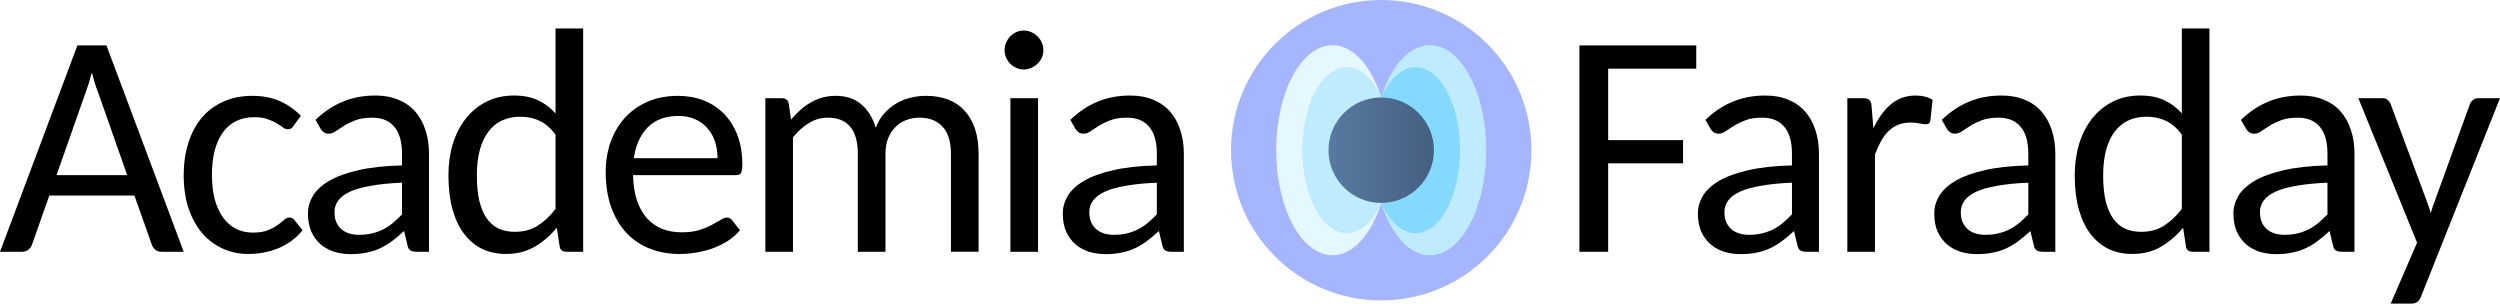
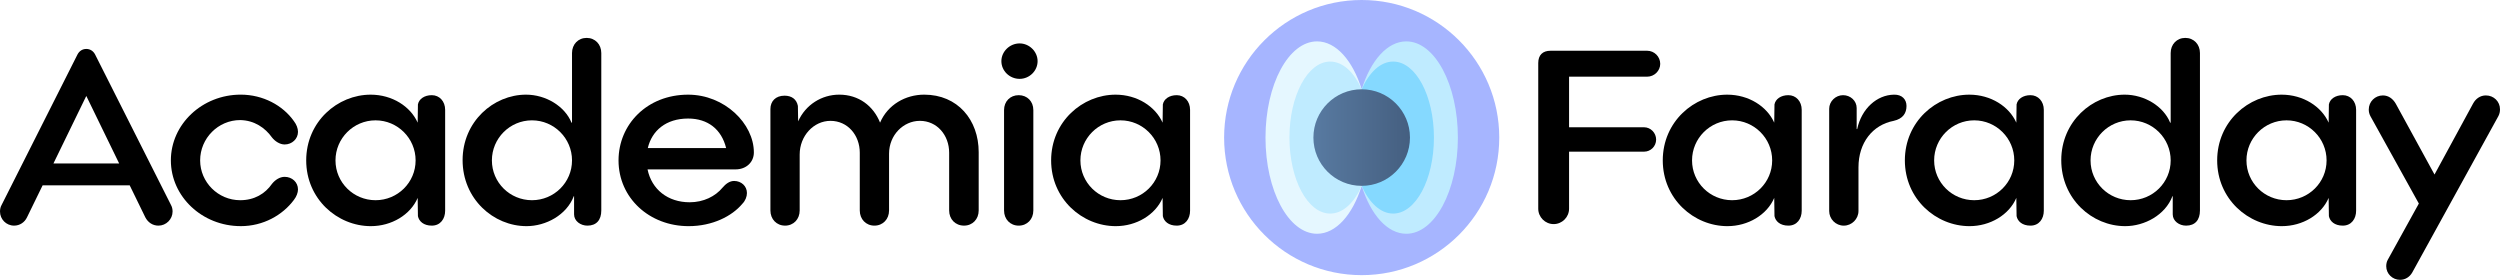
- <svg xmlns="http://www.w3.org/2000/svg" width="241.613" height="29.341" version="1.1" viewBox="0 0 241.613 29.341" id="svg31">
-   <defs id="defs9">
+ <svg xmlns="http://www.w3.org/2000/svg" width="323.939" height="36.258" version="1.1" viewBox="0 0 323.939 36.258" id="svg876">
+   <defs id="defs826">
    <linearGradient id="SVGID_2_" x1="166.15" x2="345.85" y1="256" y2="256" gradientUnits="userSpaceOnUse">
-       <stop stop-color="#587aa1" offset="0" id="stop4" />
-       <stop stop-color="#455f80" offset="1" id="stop6" />
+       <stop stop-color="#587aa1" offset="0" id="stop821" />
+       <stop stop-color="#455f80" offset="1" id="stop823" />
    </linearGradient>
  </defs>
-   <g transform="matrix(0.05670472,0,0,0.05670472,103.4429,20.42107)" id="g25">
-     <circle cx="529.83" cy="-104.13" r="256" id="circle11" style="fill:#5c77ff;fill-opacity:0.545" />
-     <g transform="translate(273.83,-360.13)" id="g23">
-       <path d="m 172.98,77 c -53.006,0 -95.976,80.141 -95.976,179 0,98.859 42.97,179 95.976,179 35.444,0 66.402,-35.839 83.024,-89.143 V 166.147 C 239.382,112.843 208.425,77.004 172.98,77.004 Z" id="path13" style="fill:#e5f7ff" />
-       <path d="m 339.02,77 c -35.445,0 -66.402,35.839 -83.024,89.143 v 179.72 c 16.622,53.303 47.579,89.142 83.024,89.142 53.006,0 95.976,-80.141 95.976,-179 0,-98.859 -42.97,-179 -95.976,-179 z" id="path15" style="fill:#bfebff" />
-       <path d="m 314.58,114.56 c -23.59,0 -44.663,20.083 -58.575,51.578 v 179.72 c 13.911,31.496 34.985,51.579 58.575,51.579 41.891,0 75.85,-63.323 75.85,-141.44 0,-78.117 -33.96,-141.44 -75.85,-141.44 z" id="path17" style="fill:#85d9ff" />
-       <path d="m 197.42,114.56 c -41.891,0 -75.85,63.323 -75.85,141.44 0,78.117 33.959,141.44 75.85,141.44 23.59,0 44.663,-20.083 58.575,-51.579 V 166.151 C 242.083,134.655 221.01,114.572 197.42,114.572 Z" id="path19" style="fill:#bfebff" />
-       <circle cx="256" cy="256" r="89.85" id="circle21" style="fill:url(#SVGID_2_)" />
+   <g transform="matrix(0.06963241,0,0,0.06963241,139.5478,25.07672)" id="g842">
+     <circle cx="529.83" cy="-104.13" r="256" id="circle828" style="fill:#5c77ff;fill-opacity:0.545" />
+     <g transform="translate(273.83,-360.13)" id="g840">
+       <path d="m 172.98,77 c -53.006,0 -95.976,80.141 -95.976,179 0,98.859 42.97,179 95.976,179 35.444,0 66.402,-35.839 83.024,-89.143 V 166.147 C 239.382,112.843 208.425,77.004 172.98,77.004 Z" id="path830" style="fill:#e5f7ff" />
+       <path d="m 339.02,77 c -35.445,0 -66.402,35.839 -83.024,89.143 v 179.72 c 16.622,53.303 47.579,89.142 83.024,89.142 53.006,0 95.976,-80.141 95.976,-179 0,-98.859 -42.97,-179 -95.976,-179 z" id="path832" style="fill:#bfebff" />
+       <path d="m 314.58,114.56 c -23.59,0 -44.663,20.083 -58.575,51.578 v 179.72 c 13.911,31.496 34.985,51.579 58.575,51.579 41.891,0 75.85,-63.323 75.85,-141.44 0,-78.117 -33.96,-141.44 -75.85,-141.44 z" id="path834" style="fill:#85d9ff" />
+       <path d="m 197.42,114.56 c -41.891,0 -75.85,63.323 -75.85,141.44 0,78.117 33.959,141.44 75.85,141.44 23.59,0 44.663,-20.083 58.575,-51.579 V 166.151 C 242.083,134.655 221.01,114.572 197.42,114.572 Z" id="path836" style="fill:#bfebff" />
+       <circle cx="256" cy="256" r="89.85" id="circle838" style="fill:url(#SVGID_2_)" />
    </g>
  </g>
-   <g aria-label="Academia      Faraday " style="font-size:40.835px;line-height:1.25;font-family:sans-serif;letter-spacing:0px;word-spacing:0px;fill:#000000;stroke-width:1.021" id="text29" transform="matrix(0.7631345,0,0,0.7631345,-3.0703295e-7,-4.0974214e-4)">
-     <path d="m 23.267,31.885 h -2.804 q -0.477,0 -0.776,-0.239 -0.278,-0.239 -0.438,-0.597 L 17.023,24.766 H 6.244 l -2.207,6.264 q -0.119,0.338 -0.457,0.597 -0.318,0.259 -0.776,0.259 H 4.0233135e-7 L 9.804,5.754 H 13.483 Z M 7.159,22.181 H 16.108 L 12.409,11.661 Q 12.21,11.183 12.012,10.547 11.813,9.911 11.634,9.175 11.435,9.93 11.236,10.567 11.037,11.203 10.858,11.68 Z" style="font-size:40.728px;font-family:Carlito;letter-spacing:-1.5px;stroke-width:1.021" id="path35" />
-     <path d="m 37.18,15.936 q -0.159,0.219 -0.318,0.338 -0.139,0.099 -0.418,0.099 -0.298,0 -0.616,-0.239 -0.318,-0.239 -0.795,-0.517 -0.477,-0.298 -1.173,-0.537 -0.676,-0.239 -1.67,-0.239 -1.313,0 -2.327,0.517 -0.994,0.497 -1.67,1.452 -0.656,0.935 -1.014,2.287 -0.338,1.352 -0.338,3.043 0,1.75 0.358,3.122 0.378,1.352 1.054,2.287 0.676,0.935 1.631,1.432 0.955,0.477 2.148,0.477 1.153,0 1.889,-0.298 0.736,-0.298 1.233,-0.656 0.497,-0.358 0.815,-0.656 0.338,-0.298 0.696,-0.298 0.398,0 0.636,0.338 l 1.014,1.273 q -0.636,0.776 -1.412,1.352 -0.776,0.557 -1.67,0.935 -0.895,0.358 -1.869,0.537 -0.955,0.179 -1.949,0.179 -1.71,0 -3.202,-0.676 -1.492,-0.676 -2.605,-1.949 -1.094,-1.293 -1.73,-3.142 -0.616,-1.869 -0.616,-4.256 0,-2.168 0.577,-3.997 0.577,-1.849 1.67,-3.182 1.114,-1.332 2.724,-2.068 1.631,-0.756 3.739,-0.756 1.989,0 3.48,0.676 1.492,0.656 2.645,1.849 z" style="font-size:40.728px;font-family:Carlito;letter-spacing:-1.5px;stroke-width:1.021" id="path37" />
-     <path d="m 52.782,31.885 q -0.517,0 -0.795,-0.159 -0.278,-0.159 -0.378,-0.656 l -0.438,-1.81 q -0.756,0.696 -1.492,1.253 -0.716,0.537 -1.511,0.915 -0.795,0.378 -1.71,0.557 -0.915,0.199 -2.009,0.199 -1.134,0 -2.128,-0.298 -0.974,-0.318 -1.73,-0.955 -0.736,-0.656 -1.173,-1.611 -0.418,-0.974 -0.418,-2.287 0,-1.153 0.616,-2.207 0.636,-1.074 2.048,-1.909 1.412,-0.835 3.679,-1.352 2.267,-0.537 5.568,-0.616 v -1.492 q 0,-2.267 -0.974,-3.401 -0.955,-1.153 -2.804,-1.153 -1.233,0 -2.088,0.318 -0.835,0.318 -1.452,0.696 -0.616,0.378 -1.074,0.696 -0.438,0.318 -0.895,0.318 -0.358,0 -0.616,-0.179 -0.259,-0.179 -0.418,-0.457 l -0.636,-1.114 q 1.611,-1.551 3.46,-2.307 1.869,-0.776 4.136,-0.776 1.631,0 2.903,0.537 1.273,0.517 2.128,1.492 0.855,0.974 1.293,2.327 0.457,1.352 0.457,3.003 v 12.429 z m -7.279,-2.148 q 0.875,0 1.611,-0.179 0.736,-0.179 1.392,-0.497 0.656,-0.338 1.233,-0.815 0.597,-0.497 1.173,-1.094 v -4.017 q -2.327,0.099 -3.957,0.398 -1.631,0.278 -2.665,0.756 -1.014,0.477 -1.472,1.134 -0.457,0.636 -0.457,1.432 0,0.756 0.239,1.313 0.259,0.537 0.676,0.895 0.418,0.338 0.994,0.517 0.577,0.159 1.233,0.159 z" style="font-size:40.728px;font-family:Carlito;letter-spacing:-1.5px;stroke-width:1.021" id="path39" />
-     <path d="m 71.766,31.885 q -0.378,0 -0.616,-0.159 -0.239,-0.179 -0.278,-0.557 L 70.513,28.843 q -1.233,1.492 -2.804,2.406 -1.571,0.915 -3.639,0.915 -1.651,0 -3.003,-0.636 -1.332,-0.656 -2.287,-1.909 -0.955,-1.253 -1.472,-3.102 -0.517,-1.869 -0.517,-4.296 0,-2.148 0.557,-3.997 0.577,-1.869 1.651,-3.222 1.074,-1.352 2.605,-2.128 1.551,-0.776 3.5,-0.776 1.77,0 3.023,0.597 1.253,0.577 2.227,1.67 V 3.606 h 3.5 V 31.885 Z m -6.563,-2.526 q 1.651,0 2.864,-0.756 1.233,-0.776 2.287,-2.148 v -9.406 q -0.935,-1.253 -2.028,-1.75 -1.094,-0.517 -2.426,-0.517 -2.645,0 -4.077,1.929 -1.432,1.929 -1.432,5.509 0,1.889 0.318,3.242 0.338,1.352 0.955,2.227 0.616,0.855 1.511,1.273 0.895,0.398 2.028,0.398 z" style="font-size:40.728px;font-family:Carlito;letter-spacing:-1.5px;stroke-width:1.021" id="path41" />
-     <path d="m 85.857,12.138 q 1.75,0 3.242,0.577 1.492,0.577 2.585,1.69 1.094,1.114 1.71,2.724 0.616,1.611 0.616,3.699 0,0.815 -0.179,1.094 -0.179,0.259 -0.656,0.259 H 80.169 q 0.04,1.83 0.497,3.202 0.457,1.352 1.253,2.247 0.815,0.895 1.929,1.352 1.114,0.438 2.486,0.438 1.273,0 2.207,-0.278 0.935,-0.298 1.591,-0.656 0.676,-0.358 1.134,-0.636 0.457,-0.298 0.795,-0.298 0.219,0 0.378,0.099 0.159,0.08 0.278,0.239 l 0.994,1.273 q -0.656,0.776 -1.551,1.352 -0.875,0.557 -1.889,0.935 -1.014,0.358 -2.108,0.537 -1.074,0.179 -2.128,0.179 -2.028,0 -3.739,-0.676 -1.71,-0.676 -2.963,-1.989 -1.233,-1.332 -1.929,-3.261 -0.696,-1.949 -0.696,-4.475 0,-2.028 0.616,-3.778 0.636,-1.77 1.81,-3.063 1.193,-1.313 2.884,-2.048 1.71,-0.736 3.838,-0.736 z m 0.06,2.546 q -2.446,0 -3.878,1.432 -1.412,1.432 -1.77,3.918 h 10.6 q 0,-1.173 -0.338,-2.148 -0.338,-0.994 -0.974,-1.69 -0.636,-0.716 -1.571,-1.114 -0.915,-0.398 -2.068,-0.398 z" style="font-size:40.728px;font-family:Carlito;letter-spacing:-1.5px;stroke-width:1.021" id="path43" />
-     <path d="M 96.925,31.885 V 12.436 h 2.068 q 0.398,0 0.616,0.179 0.239,0.159 0.278,0.537 l 0.298,1.989 q 0.557,-0.656 1.153,-1.193 0.616,-0.557 1.313,-0.955 0.696,-0.418 1.492,-0.636 0.795,-0.219 1.69,-0.219 2.009,0 3.261,1.094 1.273,1.094 1.81,2.943 0.418,-1.074 1.094,-1.83 0.696,-0.756 1.531,-1.253 0.835,-0.497 1.79,-0.716 0.955,-0.239 1.949,-0.239 3.182,0 4.912,1.909 1.75,1.909 1.75,5.449 v 12.389 h -3.5 V 19.496 q 0,-2.267 -1.034,-3.421 -1.034,-1.173 -2.963,-1.173 -0.875,0 -1.651,0.298 -0.776,0.278 -1.372,0.875 -0.577,0.577 -0.935,1.432 -0.338,0.855 -0.338,1.989 v 12.389 h -3.5 V 19.496 q 0,-2.327 -0.974,-3.46 -0.955,-1.134 -2.824,-1.134 -1.273,0 -2.386,0.676 -1.114,0.656 -2.028,1.83 v 14.478 z" style="font-size:40.728px;font-family:Carlito;letter-spacing:-1.5px;stroke-width:1.021" id="path45" />
-     <path d="m 127.224,31.885 z m 4.236,-19.449 v 19.449 h -3.5 V 12.436 Z m 0.676,-6.085 q 0,0.497 -0.199,0.955 -0.199,0.438 -0.557,0.776 -0.338,0.318 -0.795,0.517 -0.438,0.199 -0.935,0.199 -0.497,0 -0.935,-0.199 -0.438,-0.199 -0.776,-0.517 -0.318,-0.338 -0.517,-0.776 -0.199,-0.457 -0.199,-0.955 0,-0.517 0.199,-0.955 0.199,-0.457 0.517,-0.795 0.338,-0.338 0.776,-0.537 0.438,-0.199 0.935,-0.199 0.497,0 0.935,0.199 0.457,0.199 0.795,0.537 0.358,0.338 0.557,0.795 0.199,0.438 0.199,0.955 z" style="font-size:40.728px;font-family:Carlito;letter-spacing:-1.5px;stroke-width:1.021" id="path47" />
-     <path d="m 148.375,31.885 q -0.517,0 -0.795,-0.159 -0.278,-0.159 -0.378,-0.656 l -0.438,-1.81 q -0.756,0.696 -1.492,1.253 -0.716,0.537 -1.511,0.915 -0.795,0.378 -1.71,0.557 -0.915,0.199 -2.009,0.199 -1.134,0 -2.128,-0.298 -0.974,-0.318 -1.73,-0.955 -0.736,-0.656 -1.173,-1.611 -0.418,-0.974 -0.418,-2.287 0,-1.153 0.616,-2.207 0.636,-1.074 2.048,-1.909 1.412,-0.835 3.679,-1.352 2.267,-0.537 5.568,-0.616 v -1.492 q 0,-2.267 -0.974,-3.401 -0.955,-1.153 -2.804,-1.153 -1.233,0 -2.088,0.318 -0.835,0.318 -1.452,0.696 -0.616,0.378 -1.074,0.696 -0.438,0.318 -0.895,0.318 -0.358,0 -0.616,-0.179 -0.259,-0.179 -0.418,-0.457 l -0.636,-1.114 q 1.611,-1.551 3.46,-2.307 1.869,-0.776 4.136,-0.776 1.631,0 2.903,0.537 1.273,0.517 2.128,1.492 0.855,0.974 1.293,2.327 0.457,1.352 0.457,3.003 v 12.429 z m -7.279,-2.148 q 0.875,0 1.611,-0.179 0.736,-0.179 1.392,-0.497 0.656,-0.338 1.233,-0.815 0.597,-0.497 1.173,-1.094 v -4.017 q -2.327,0.099 -3.957,0.398 -1.631,0.278 -2.665,0.756 -1.014,0.477 -1.472,1.134 -0.457,0.636 -0.457,1.432 0,0.756 0.239,1.313 0.259,0.537 0.676,0.895 0.418,0.338 0.994,0.517 0.577,0.159 1.233,0.159 z" style="font-size:40.728px;font-family:Carlito;letter-spacing:-1.5px;stroke-width:1.021" id="path49" />
-     <path d="m 214.817,5.754 v 2.943 h -11.156 v 9.048 h 9.486 v 2.943 h -9.486 V 31.885 H 200.021 V 5.754 Z" style="font-size:40.728px;font-family:Carlito;letter-spacing:-1.5px;stroke-width:1.021" id="path51" />
-     <path d="m 228.808,31.885 q -0.517,0 -0.795,-0.159 -0.278,-0.159 -0.378,-0.656 l -0.438,-1.81 q -0.756,0.696 -1.492,1.253 -0.716,0.537 -1.511,0.915 -0.795,0.378 -1.71,0.557 -0.915,0.199 -2.009,0.199 -1.134,0 -2.128,-0.298 -0.974,-0.318 -1.73,-0.955 -0.736,-0.656 -1.173,-1.611 -0.418,-0.974 -0.418,-2.287 0,-1.153 0.616,-2.207 0.636,-1.074 2.048,-1.909 1.412,-0.835 3.679,-1.352 2.267,-0.537 5.568,-0.616 v -1.492 q 0,-2.267 -0.974,-3.401 -0.955,-1.153 -2.804,-1.153 -1.233,0 -2.088,0.318 -0.835,0.318 -1.452,0.696 -0.616,0.378 -1.074,0.696 -0.438,0.318 -0.895,0.318 -0.358,0 -0.616,-0.179 -0.259,-0.179 -0.418,-0.457 l -0.636,-1.114 q 1.611,-1.551 3.46,-2.307 1.869,-0.776 4.136,-0.776 1.631,0 2.903,0.537 1.273,0.517 2.128,1.492 0.855,0.974 1.293,2.327 0.457,1.352 0.457,3.003 v 12.429 z m -7.279,-2.148 q 0.875,0 1.611,-0.179 0.736,-0.179 1.392,-0.497 0.656,-0.338 1.233,-0.815 0.597,-0.497 1.173,-1.094 v -4.017 q -2.327,0.099 -3.957,0.398 -1.631,0.278 -2.665,0.756 -1.014,0.477 -1.472,1.134 -0.457,0.636 -0.457,1.432 0,0.756 0.239,1.313 0.259,0.537 0.676,0.895 0.418,0.338 0.994,0.517 0.577,0.159 1.233,0.159 z" style="font-size:40.728px;font-family:Carlito;letter-spacing:-1.5px;stroke-width:1.021" id="path53" />
-     <path d="M 233.951,31.885 V 12.436 h 2.009 q 0.557,0 0.776,0.219 0.239,0.219 0.278,0.736 l 0.239,2.864 q 0.895,-1.929 2.207,-3.043 1.313,-1.114 3.162,-1.114 0.616,0 1.153,0.139 0.537,0.119 0.974,0.418 l -0.278,2.585 q -0.06,0.497 -0.557,0.497 -0.278,0 -0.795,-0.099 -0.497,-0.119 -1.114,-0.119 -0.895,0 -1.591,0.278 -0.676,0.259 -1.233,0.795 -0.537,0.517 -0.955,1.273 -0.418,0.756 -0.776,1.73 v 12.29 z" style="font-size:40.728px;font-family:Carlito;letter-spacing:-1.5px;stroke-width:1.021" id="path55" />
-     <path d="m 258.741,31.885 q -0.517,0 -0.795,-0.159 -0.278,-0.159 -0.378,-0.656 l -0.438,-1.81 q -0.756,0.696 -1.492,1.253 -0.716,0.537 -1.511,0.915 -0.795,0.378 -1.71,0.557 -0.915,0.199 -2.009,0.199 -1.134,0 -2.128,-0.298 -0.974,-0.318 -1.73,-0.955 -0.736,-0.656 -1.173,-1.611 -0.418,-0.974 -0.418,-2.287 0,-1.153 0.616,-2.207 0.636,-1.074 2.048,-1.909 1.412,-0.835 3.679,-1.352 2.267,-0.537 5.568,-0.616 v -1.492 q 0,-2.267 -0.974,-3.401 -0.955,-1.153 -2.804,-1.153 -1.233,0 -2.088,0.318 -0.835,0.318 -1.452,0.696 -0.616,0.378 -1.074,0.696 -0.438,0.318 -0.895,0.318 -0.358,0 -0.616,-0.179 -0.259,-0.179 -0.418,-0.457 l -0.636,-1.114 q 1.611,-1.551 3.46,-2.307 1.869,-0.776 4.136,-0.776 1.631,0 2.903,0.537 1.273,0.517 2.128,1.492 0.855,0.974 1.293,2.327 0.457,1.352 0.457,3.003 v 12.429 z m -7.279,-2.148 q 0.875,0 1.611,-0.179 0.736,-0.179 1.392,-0.497 0.656,-0.338 1.233,-0.815 0.597,-0.497 1.173,-1.094 v -4.017 q -2.327,0.099 -3.957,0.398 -1.631,0.278 -2.665,0.756 -1.014,0.477 -1.472,1.134 -0.457,0.636 -0.457,1.432 0,0.756 0.239,1.313 0.259,0.537 0.676,0.895 0.418,0.338 0.994,0.517 0.577,0.159 1.233,0.159 z" style="font-size:40.728px;font-family:Carlito;letter-spacing:-1.5px;stroke-width:1.021" id="path57" />
-     <path d="m 277.724,31.885 q -0.378,0 -0.616,-0.159 -0.239,-0.179 -0.278,-0.557 l -0.358,-2.327 q -1.233,1.492 -2.804,2.406 -1.571,0.915 -3.639,0.915 -1.651,0 -3.003,-0.636 -1.332,-0.656 -2.287,-1.909 -0.955,-1.253 -1.472,-3.102 -0.517,-1.869 -0.517,-4.296 0,-2.148 0.557,-3.997 0.577,-1.869 1.651,-3.222 1.074,-1.352 2.605,-2.128 1.551,-0.776 3.5,-0.776 1.77,0 3.023,0.597 1.253,0.577 2.227,1.67 V 3.606 h 3.5 V 31.885 Z m -6.563,-2.526 q 1.651,0 2.864,-0.756 1.233,-0.776 2.287,-2.148 v -9.406 q -0.935,-1.253 -2.028,-1.75 -1.094,-0.517 -2.426,-0.517 -2.645,0 -4.077,1.929 -1.432,1.929 -1.432,5.509 0,1.889 0.318,3.242 0.338,1.352 0.955,2.227 0.616,0.855 1.511,1.273 0.895,0.398 2.028,0.398 z" style="font-size:40.728px;font-family:Carlito;letter-spacing:-1.5px;stroke-width:1.021" id="path59" />
-     <path d="m 296.628,31.885 q -0.517,0 -0.795,-0.159 -0.278,-0.159 -0.378,-0.656 l -0.438,-1.81 q -0.756,0.696 -1.492,1.253 -0.716,0.537 -1.511,0.915 -0.795,0.378 -1.71,0.557 -0.915,0.199 -2.009,0.199 -1.134,0 -2.128,-0.298 -0.974,-0.318 -1.73,-0.955 -0.736,-0.656 -1.173,-1.611 -0.418,-0.974 -0.418,-2.287 0,-1.153 0.616,-2.207 0.636,-1.074 2.048,-1.909 1.412,-0.835 3.679,-1.352 2.267,-0.537 5.568,-0.616 v -1.492 q 0,-2.267 -0.974,-3.401 -0.955,-1.153 -2.804,-1.153 -1.233,0 -2.088,0.318 -0.835,0.318 -1.452,0.696 -0.616,0.378 -1.074,0.696 -0.438,0.318 -0.895,0.318 -0.358,0 -0.616,-0.179 -0.259,-0.179 -0.418,-0.457 l -0.636,-1.114 q 1.611,-1.551 3.46,-2.307 1.869,-0.776 4.136,-0.776 1.631,0 2.903,0.537 1.273,0.517 2.128,1.492 0.855,0.974 1.293,2.327 0.457,1.352 0.457,3.003 v 12.429 z m -7.279,-2.148 q 0.875,0 1.611,-0.179 0.736,-0.179 1.392,-0.497 0.656,-0.338 1.233,-0.815 0.597,-0.497 1.173,-1.094 v -4.017 q -2.327,0.099 -3.957,0.398 -1.631,0.278 -2.665,0.756 -1.014,0.477 -1.472,1.134 -0.457,0.636 -0.457,1.432 0,0.756 0.239,1.313 0.259,0.537 0.676,0.895 0.418,0.338 0.994,0.517 0.577,0.159 1.233,0.159 z" style="font-size:40.728px;font-family:Carlito;letter-spacing:-1.5px;stroke-width:1.021" id="path61" />
-     <path d="m 306.583,37.613 q -0.159,0.398 -0.438,0.616 -0.259,0.219 -0.776,0.219 h -2.605 l 3.341,-7.716 -7.438,-18.296 h 3.023 q 0.457,0 0.696,0.219 0.239,0.219 0.358,0.497 l 4.534,12.171 q 0.159,0.418 0.298,0.835 0.159,0.418 0.259,0.835 0.119,-0.438 0.259,-0.855 0.159,-0.438 0.318,-0.855 l 4.395,-12.131 q 0.119,-0.298 0.398,-0.497 0.278,-0.219 0.616,-0.219 h 2.784 z" style="font-size:40.728px;font-family:Carlito;letter-spacing:-1.5px;stroke-width:1.021" id="path63" />
-   </g>
+   <path id="path1458" style="font-style:normal;font-variant:normal;font-weight:600;font-stretch:normal;font-size:29.333px;line-height:1.25;font-family:'Point Soft DEMO';-inkscape-font-specification:'Point Soft DEMO Semi-Bold';letter-spacing:-1.5px;word-spacing:0px;fill:#000000;fill-opacity:1;stroke:none;stroke-width:1.134" d="M 22.163,26.575 12.313,7.041 C 12.08,6.608 11.68,6.342 11.181,6.342 c -0.499,0 -0.898,0.266 -1.131,0.699 L 0.2,26.575 C 0.067,26.807 0,27.107 0,27.406 c 0,0.998 0.799,1.83 1.83,1.83 0.732,0 1.364,-0.433 1.664,-1.065 L 5.524,24.012 H 16.805 l 2.03,4.16 c 0.333,0.632 0.932,1.065 1.697,1.065 0.998,0 1.83,-0.832 1.83,-1.83 0,-0.299 -0.067,-0.599 -0.2,-0.832 z m -15.241,-5.391 4.26,-8.752 4.26,8.752 z" />
+   <path id="path1460" style="font-style:normal;font-variant:normal;font-weight:600;font-stretch:normal;font-size:29.333px;line-height:1.25;font-family:'Point Soft DEMO';-inkscape-font-specification:'Point Soft DEMO Semi-Bold';letter-spacing:-1.5px;word-spacing:0px;fill:#000000;fill-opacity:1;stroke:none;stroke-width:1.134" d="m 31.192,29.303 c 2.928,0 5.424,-1.431 6.888,-3.394 0.333,-0.433 0.532,-0.932 0.532,-1.364 0,-0.932 -0.765,-1.631 -1.73,-1.631 -0.632,0 -1.231,0.399 -1.631,0.898 -0.898,1.298 -2.296,2.13 -4.126,2.13 -2.862,0 -5.191,-2.329 -5.191,-5.158 0,-2.862 2.329,-5.225 5.191,-5.225 1.83,0.033 3.228,0.998 4.126,2.263 0.366,0.466 0.998,0.898 1.631,0.898 0.965,0 1.73,-0.732 1.73,-1.631 0,-0.466 -0.2,-0.965 -0.532,-1.398 -1.431,-2.03 -3.993,-3.428 -6.888,-3.428 -4.992,0 -9.052,3.827 -9.052,8.519 0,4.692 4.06,8.519 9.052,8.519 z" />
+   <path id="path1462" style="font-style:normal;font-variant:normal;font-weight:600;font-stretch:normal;font-size:29.333px;line-height:1.25;font-family:'Point Soft DEMO';-inkscape-font-specification:'Point Soft DEMO Semi-Bold';letter-spacing:-1.5px;word-spacing:0px;fill:#000000;fill-opacity:1;stroke:none;stroke-width:1.134" d="m 48.063,29.303 c 2.662,0 5.125,-1.464 6.057,-3.661 l 0.033,2.363 c 0.133,0.666 0.732,1.231 1.797,1.231 1.131,0 1.73,-0.898 1.73,-1.93 V 14.229 c 0,-1.098 -0.732,-1.897 -1.73,-1.897 -0.965,0 -1.664,0.499 -1.797,1.198 l -0.033,2.363 c -0.932,-2.096 -3.294,-3.627 -6.09,-3.627 -4.293,0 -8.353,3.494 -8.353,8.519 0,4.992 4.027,8.519 8.386,8.519 z m 0.599,-3.361 c -2.862,0 -5.191,-2.296 -5.191,-5.158 0,-2.862 2.329,-5.191 5.191,-5.191 2.862,0 5.191,2.329 5.191,5.191 0,2.862 -2.329,5.158 -5.191,5.158 z" />
+   <path id="path1464" style="font-style:normal;font-variant:normal;font-weight:600;font-stretch:normal;font-size:29.333px;line-height:1.25;font-family:'Point Soft DEMO';-inkscape-font-specification:'Point Soft DEMO Semi-Bold';letter-spacing:-1.5px;word-spacing:0px;fill:#000000;fill-opacity:1;stroke:none;stroke-width:1.134" d="m 68.23,29.303 c 2.496,0 5.191,-1.431 6.123,-3.893 h 0.033 v 2.363 c 0,0.865 0.832,1.464 1.73,1.464 1.165,0 1.797,-0.732 1.797,-1.963 V 6.874 c 0,-1.131 -0.799,-1.963 -1.897,-1.963 -1.098,0 -1.897,0.832 -1.897,1.963 v 9.018 h -0.067 c -0.865,-2.13 -3.328,-3.627 -5.89,-3.627 -4.226,0 -8.22,3.494 -8.22,8.486 0,5.025 3.993,8.552 8.286,8.552 z m 0.699,-3.361 c -2.862,0 -5.191,-2.296 -5.191,-5.158 0,-2.862 2.329,-5.191 5.191,-5.191 2.862,0 5.191,2.329 5.191,5.191 0,2.862 -2.329,5.158 -5.191,5.158 z" />
+   <path id="path1466" style="font-style:normal;font-variant:normal;font-weight:600;font-stretch:normal;font-size:29.333px;line-height:1.25;font-family:'Point Soft DEMO';-inkscape-font-specification:'Point Soft DEMO Semi-Bold';letter-spacing:-1.5px;word-spacing:0px;fill:#000000;fill-opacity:1;stroke:none;stroke-width:1.134" d="m 97.683,19.753 c 0,-3.727 -3.794,-7.487 -8.519,-7.487 -5.324,0 -9.018,3.86 -9.018,8.519 0,4.859 3.993,8.519 9.085,8.519 3.095,0 5.624,-1.298 6.955,-2.895 0.399,-0.399 0.599,-0.932 0.599,-1.398 0,-0.898 -0.732,-1.564 -1.664,-1.564 -0.599,0 -1.098,0.399 -1.497,0.865 -0.932,1.131 -2.463,1.897 -4.26,1.897 -2.829,0 -4.925,-1.664 -5.458,-4.26 h 11.414 c 1.364,0 2.363,-0.932 2.363,-2.196 z M 83.939,19.187 c 0.532,-2.263 2.363,-3.827 5.225,-3.827 2.562,0 4.326,1.398 4.925,3.827 z" />
+   <path id="path1468" style="font-style:normal;font-variant:normal;font-weight:600;font-stretch:normal;font-size:29.333px;line-height:1.25;font-family:'Point Soft DEMO';-inkscape-font-specification:'Point Soft DEMO Semi-Bold';letter-spacing:-1.5px;word-spacing:0px;fill:#000000;fill-opacity:1;stroke:none;stroke-width:1.134" d="m 101.722,29.237 c 1.098,0 1.897,-0.832 1.897,-1.963 v -7.255 c 0,-2.396 1.797,-4.359 3.993,-4.359 2.23,0 3.794,1.864 3.794,4.126 v 7.487 c 0,1.131 0.799,1.963 1.897,1.963 1.098,0 1.897,-0.832 1.897,-1.963 v -7.354 c 0,-2.429 1.864,-4.26 3.993,-4.26 2.23,0 3.794,1.864 3.794,4.126 v 7.487 c 0,1.131 0.799,1.963 1.93,1.963 1.098,0 1.897,-0.832 1.897,-1.963 v -7.554 c 0,-4.193 -2.729,-7.454 -7.055,-7.454 -2.429,0 -4.725,1.298 -5.724,3.627 -0.865,-2.163 -2.762,-3.627 -5.291,-3.627 -2.263,0 -4.359,1.298 -5.324,3.461 l -0.033,-1.997 c -0.166,-0.865 -0.799,-1.331 -1.73,-1.331 -1.165,0 -1.83,0.732 -1.83,1.73 v 13.145 c 0,1.131 0.799,1.963 1.897,1.963 z" />
+   <path id="path1470" style="font-style:normal;font-variant:normal;font-weight:600;font-stretch:normal;font-size:29.333px;line-height:1.25;font-family:'Point Soft DEMO';-inkscape-font-specification:'Point Soft DEMO Semi-Bold';letter-spacing:-1.5px;word-spacing:0px;fill:#000000;fill-opacity:1;stroke:none;stroke-width:1.134" d="m 131.998,29.237 c 1.098,0 1.897,-0.832 1.897,-1.963 V 14.262 c 0,-1.131 -0.799,-1.93 -1.897,-1.93 -1.098,0 -1.897,0.799 -1.897,1.93 v 13.012 c 0,1.131 0.799,1.963 1.897,1.963 z" />
+   <path id="path1472" style="font-style:normal;font-variant:normal;font-weight:600;font-stretch:normal;font-size:29.333px;line-height:1.25;font-family:'Point Soft DEMO';-inkscape-font-specification:'Point Soft DEMO Semi-Bold';letter-spacing:-1.5px;word-spacing:0px;fill:#000000;fill-opacity:1;stroke:none;stroke-width:1.134" d="m 144.587,29.303 c 2.662,0 5.125,-1.464 6.057,-3.661 l 0.033,2.363 c 0.133,0.666 0.732,1.231 1.797,1.231 1.131,0 1.73,-0.898 1.73,-1.93 V 14.229 c 0,-1.098 -0.732,-1.897 -1.73,-1.897 -0.965,0 -1.664,0.499 -1.797,1.198 l -0.033,2.363 c -0.932,-2.096 -3.294,-3.627 -6.09,-3.627 -4.293,0 -8.353,3.494 -8.353,8.519 0,4.992 4.027,8.519 8.386,8.519 z m 0.599,-3.361 c -2.862,0 -5.191,-2.296 -5.191,-5.158 0,-2.862 2.329,-5.191 5.191,-5.191 2.862,0 5.191,2.329 5.191,5.191 0,2.862 -2.329,5.158 -5.191,5.158 z" />
+   <path id="path1474" style="font-style:normal;font-variant:normal;font-weight:600;font-stretch:normal;font-size:29.333px;line-height:1.25;font-family:'Point Soft DEMO';-inkscape-font-specification:'Point Soft DEMO Semi-Bold';letter-spacing:-1.5px;word-spacing:0px;fill:#000000;fill-opacity:1;stroke:none;stroke-width:1.134" d="m 215.125,8.272 c 0,-0.932 -0.765,-1.697 -1.697,-1.697 h -12.512 c -1.032,0 -1.597,0.566 -1.597,1.597 V 27.04 c 0,1.098 0.898,1.997 1.997,1.997 1.098,0 1.997,-0.898 1.997,-1.997 v -7.388 h 9.717 c 0.865,0 1.564,-0.699 1.564,-1.564 0,-0.865 -0.699,-1.597 -1.564,-1.597 h -9.717 V 9.936 h 10.116 c 0.932,0 1.697,-0.765 1.697,-1.664 z" />
+   <path id="path1476" style="font-style:normal;font-variant:normal;font-weight:600;font-stretch:normal;font-size:29.333px;line-height:1.25;font-family:'Point Soft DEMO';-inkscape-font-specification:'Point Soft DEMO Semi-Bold';letter-spacing:-1.5px;word-spacing:0px;fill:#000000;fill-opacity:1;stroke:none;stroke-width:1.134" d="m 223.84,29.303 c 2.662,0 5.125,-1.464 6.057,-3.661 l 0.033,2.363 c 0.133,0.666 0.732,1.231 1.797,1.231 1.131,0 1.73,-0.898 1.73,-1.93 V 14.229 c 0,-1.098 -0.732,-1.897 -1.73,-1.897 -0.965,0 -1.664,0.499 -1.797,1.198 l -0.033,2.363 c -0.932,-2.096 -3.294,-3.627 -6.09,-3.627 -4.293,0 -8.353,3.494 -8.353,8.519 0,4.992 4.027,8.519 8.386,8.519 z m 0.599,-3.361 c -2.862,0 -5.191,-2.296 -5.191,-5.158 0,-2.862 2.329,-5.191 5.191,-5.191 2.862,0 5.191,2.329 5.191,5.191 0,2.862 -2.329,5.158 -5.191,5.158 z" />
+   <path id="path1478" style="font-style:normal;font-variant:normal;font-weight:600;font-stretch:normal;font-size:29.333px;line-height:1.25;font-family:'Point Soft DEMO';-inkscape-font-specification:'Point Soft DEMO Semi-Bold';letter-spacing:-1.5px;word-spacing:0px;fill:#000000;fill-opacity:1;stroke:none;stroke-width:1.134" d="m 238.916,29.237 c 1.032,0 1.897,-0.865 1.897,-1.897 v -5.657 c 0,-3.195 1.83,-5.491 4.559,-6.023 1.198,-0.266 1.664,-0.998 1.664,-1.93 0,-0.832 -0.566,-1.497 -1.631,-1.464 -2.196,0.033 -4.193,1.797 -4.759,4.459 h -0.067 v -2.729 c 0,-0.932 -0.799,-1.664 -1.764,-1.664 -0.965,0 -1.797,0.799 -1.797,1.764 v 13.245 c 0,1.032 0.832,1.897 1.897,1.897 z" />
+   <path id="path1480" style="font-style:normal;font-variant:normal;font-weight:600;font-stretch:normal;font-size:29.333px;line-height:1.25;font-family:'Point Soft DEMO';-inkscape-font-specification:'Point Soft DEMO Semi-Bold';letter-spacing:-1.5px;word-spacing:0px;fill:#000000;fill-opacity:1;stroke:none;stroke-width:1.134" d="m 255.21,29.303 c 2.662,0 5.125,-1.464 6.057,-3.661 l 0.033,2.363 c 0.133,0.666 0.732,1.231 1.797,1.231 1.131,0 1.73,-0.898 1.73,-1.93 V 14.229 c 0,-1.098 -0.732,-1.897 -1.73,-1.897 -0.965,0 -1.664,0.499 -1.797,1.198 l -0.033,2.363 c -0.932,-2.096 -3.294,-3.627 -6.09,-3.627 -4.293,0 -8.353,3.494 -8.353,8.519 0,4.992 4.027,8.519 8.386,8.519 z m 0.599,-3.361 c -2.862,0 -5.191,-2.296 -5.191,-5.158 0,-2.862 2.329,-5.191 5.191,-5.191 2.862,0 5.191,2.329 5.191,5.191 0,2.862 -2.329,5.158 -5.191,5.158 z" />
+   <path id="path1482" style="font-style:normal;font-variant:normal;font-weight:600;font-stretch:normal;font-size:29.333px;line-height:1.25;font-family:'Point Soft DEMO';-inkscape-font-specification:'Point Soft DEMO Semi-Bold';letter-spacing:-1.5px;word-spacing:0px;fill:#000000;fill-opacity:1;stroke:none;stroke-width:1.134" d="m 275.377,29.303 c 2.496,0 5.191,-1.431 6.123,-3.893 h 0.033 v 2.363 c 0,0.865 0.832,1.464 1.73,1.464 1.165,0 1.797,-0.732 1.797,-1.963 V 6.874 c 0,-1.131 -0.799,-1.963 -1.897,-1.963 -1.098,0 -1.897,0.832 -1.897,1.963 v 9.018 h -0.067 c -0.865,-2.13 -3.328,-3.627 -5.89,-3.627 -4.226,0 -8.22,3.494 -8.22,8.486 0,5.025 3.993,8.552 8.286,8.552 z m 0.699,-3.361 c -2.862,0 -5.191,-2.296 -5.191,-5.158 0,-2.862 2.329,-5.191 5.191,-5.191 2.862,0 5.191,2.329 5.191,5.191 0,2.862 -2.329,5.158 -5.191,5.158 z" />
+   <path id="path1484" style="font-style:normal;font-variant:normal;font-weight:600;font-stretch:normal;font-size:29.333px;line-height:1.25;font-family:'Point Soft DEMO';-inkscape-font-specification:'Point Soft DEMO Semi-Bold';letter-spacing:-1.5px;word-spacing:0px;fill:#000000;fill-opacity:1;stroke:none;stroke-width:1.134" d="m 295.678,29.303 c 2.662,0 5.125,-1.464 6.057,-3.661 l 0.033,2.363 c 0.133,0.666 0.732,1.231 1.797,1.231 1.131,0 1.73,-0.898 1.73,-1.93 V 14.229 c 0,-1.098 -0.732,-1.897 -1.73,-1.897 -0.965,0 -1.664,0.499 -1.797,1.198 l -0.033,2.363 c -0.932,-2.096 -3.294,-3.627 -6.09,-3.627 -4.293,0 -8.353,3.494 -8.353,8.519 0,4.992 4.027,8.519 8.386,8.519 z m 0.599,-3.361 c -2.862,0 -5.191,-2.296 -5.191,-5.158 0,-2.862 2.329,-5.191 5.191,-5.191 2.862,0 5.191,2.329 5.191,5.191 0,2.862 -2.329,5.158 -5.191,5.158 z" />
+   <path id="path1486" style="font-style:normal;font-variant:normal;font-weight:600;font-stretch:normal;font-size:29.333px;line-height:1.25;font-family:'Point Soft DEMO';-inkscape-font-specification:'Point Soft DEMO Semi-Bold';letter-spacing:-1.5px;word-spacing:0px;fill:#000000;fill-opacity:1;stroke:none;stroke-width:1.134" d="m 310.994,36.258 c 0.666,0 1.231,-0.366 1.564,-0.932 l 11.181,-20.299 c 0.133,-0.266 0.2,-0.532 0.2,-0.865 0,-0.998 -0.799,-1.797 -1.83,-1.797 -0.732,0 -1.331,0.433 -1.664,1.065 l -4.992,9.185 -5.025,-9.185 c -0.366,-0.632 -0.932,-1.065 -1.664,-1.065 -0.998,0 -1.83,0.799 -1.83,1.83 0,0.299 0.067,0.566 0.2,0.832 l 6.289,11.348 -4.027,7.288 c -0.133,0.233 -0.2,0.532 -0.2,0.832 0,0.965 0.799,1.764 1.797,1.764 z" />
+   <path id="path1470-0" style="font-style:normal;font-variant:normal;font-weight:600;font-stretch:normal;font-size:29.333px;line-height:1.25;font-family:'Point Soft DEMO';-inkscape-font-specification:'Point Soft DEMO Semi-Bold';letter-spacing:-1.5px;word-spacing:0px;fill:#000000;fill-opacity:1;stroke:none;stroke-width:1.134" d="m 132.118,10.218 c 1.265,0 2.329,-1.032 2.329,-2.296 0,-1.231 -1.065,-2.296 -2.329,-2.296 -1.298,0 -2.363,1.065 -2.363,2.296 0,1.265 1.065,2.296 2.363,2.296 z" />
</svg>
